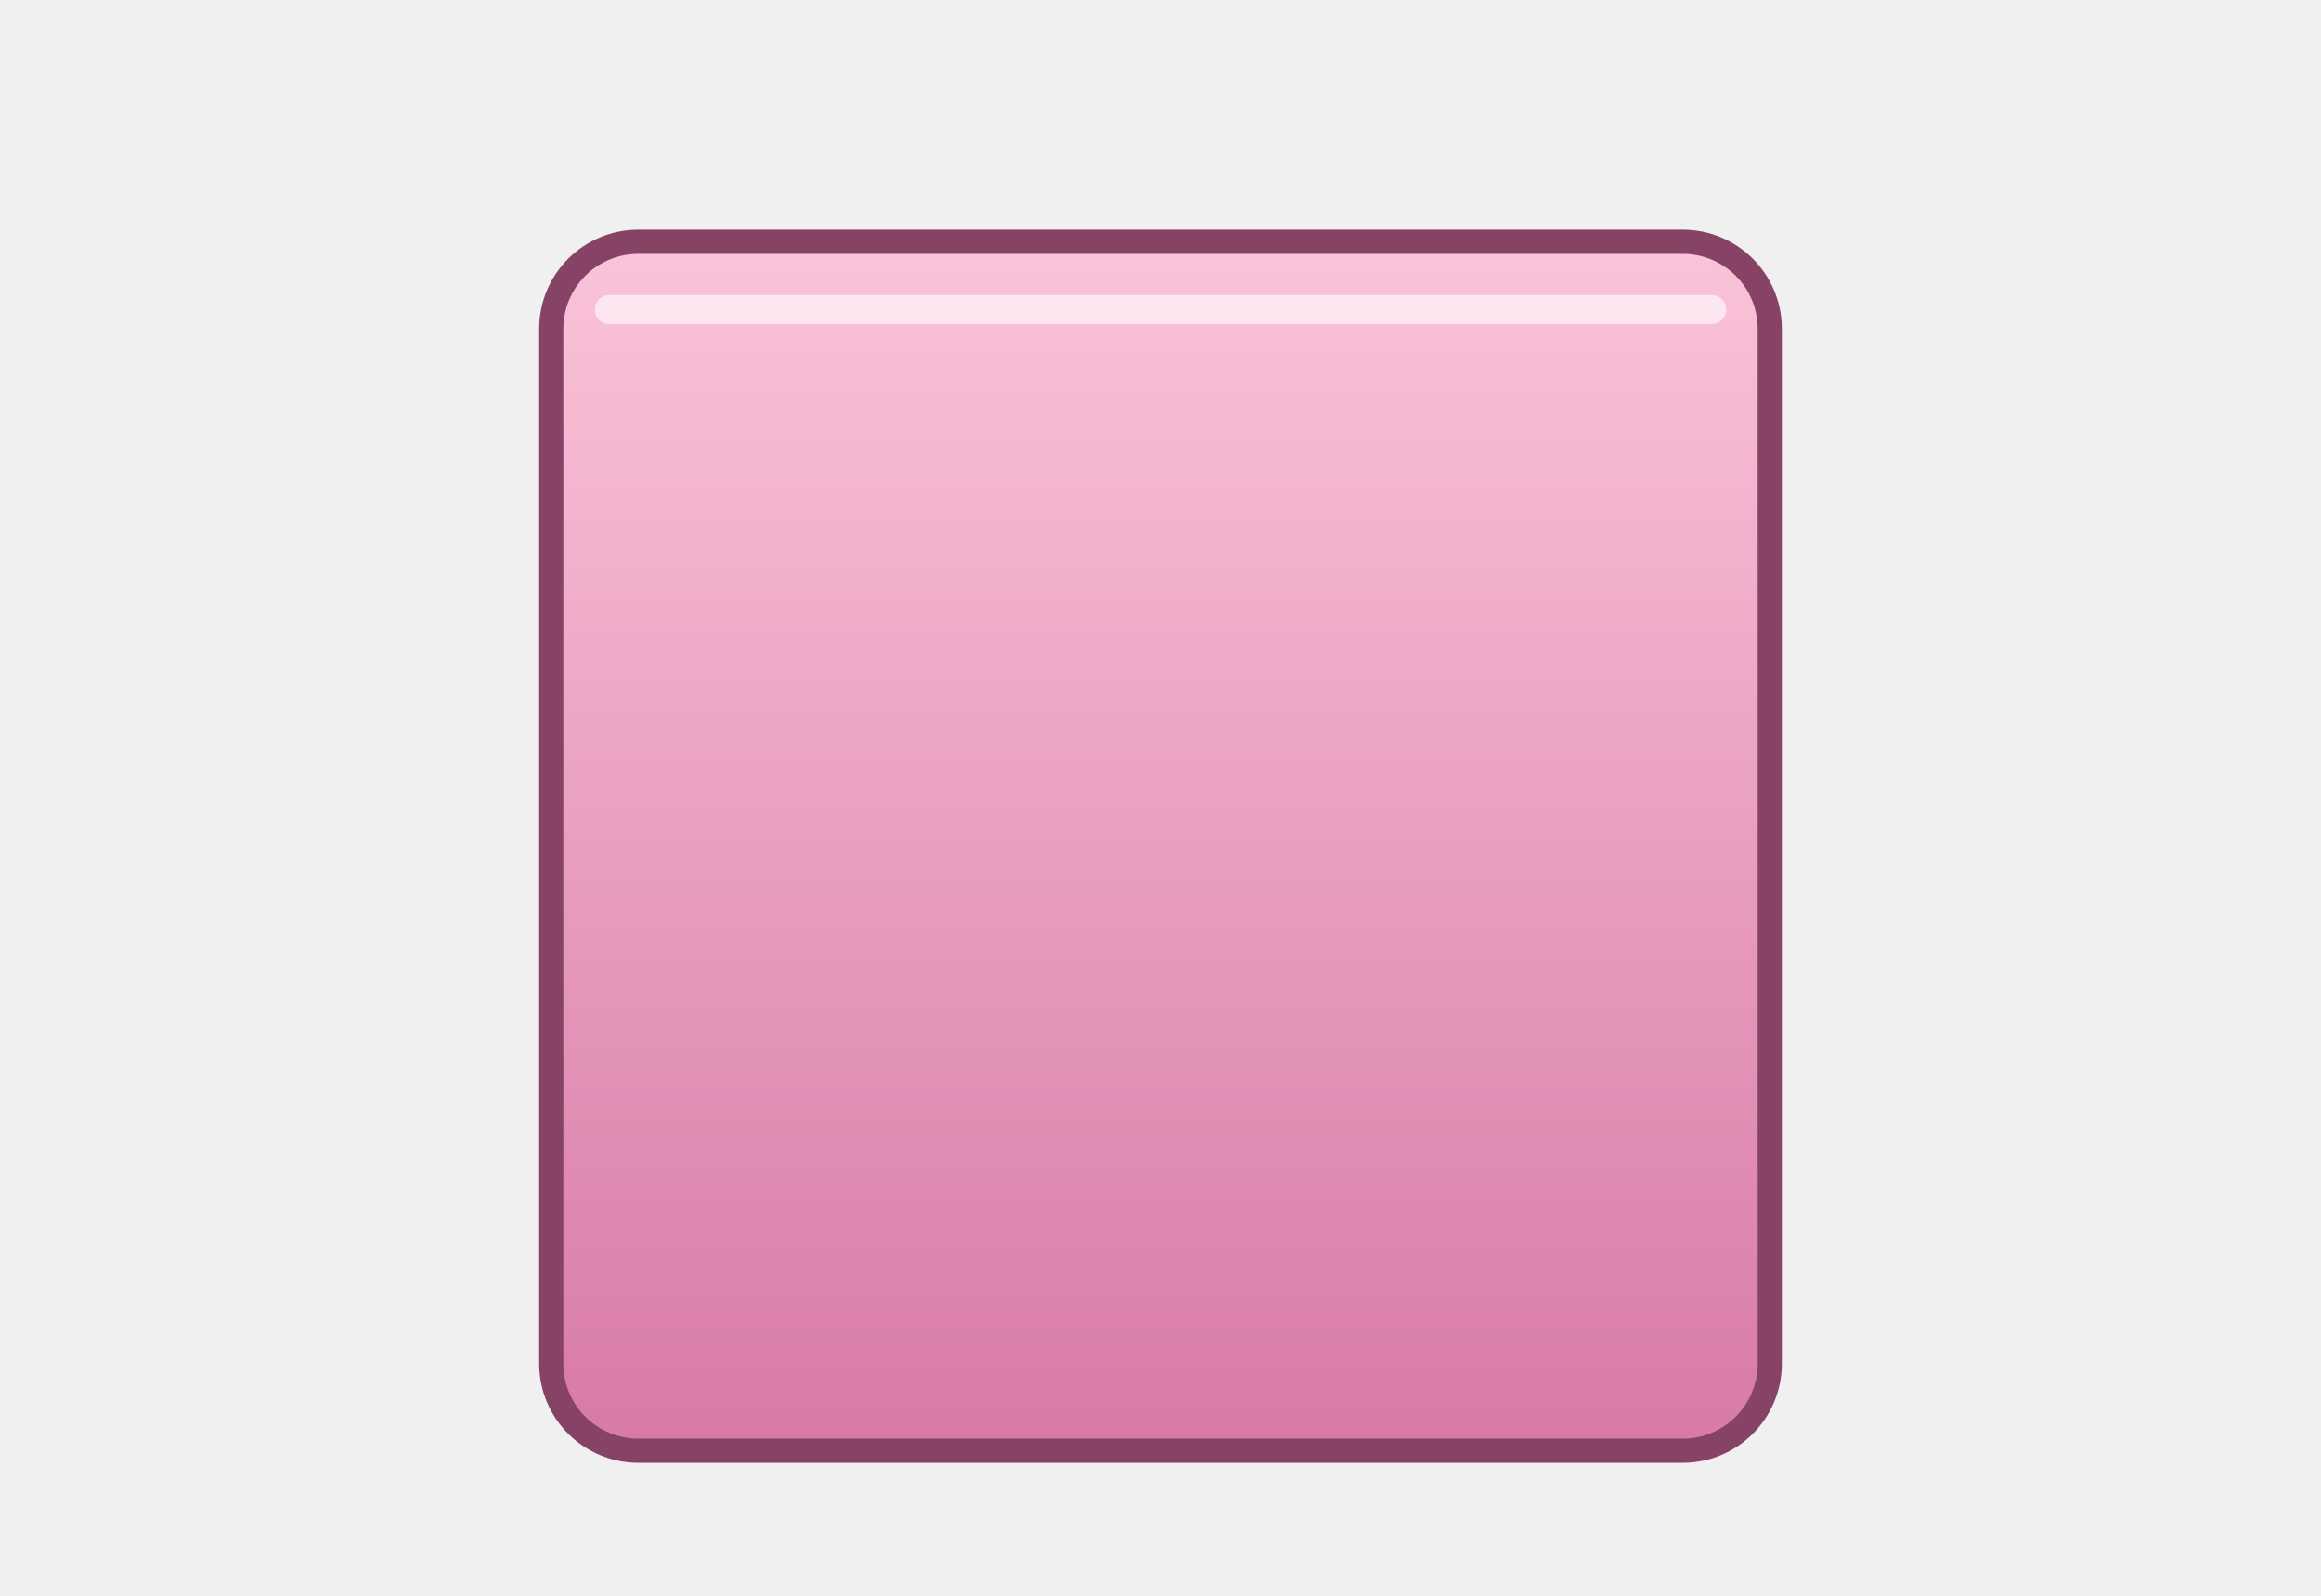
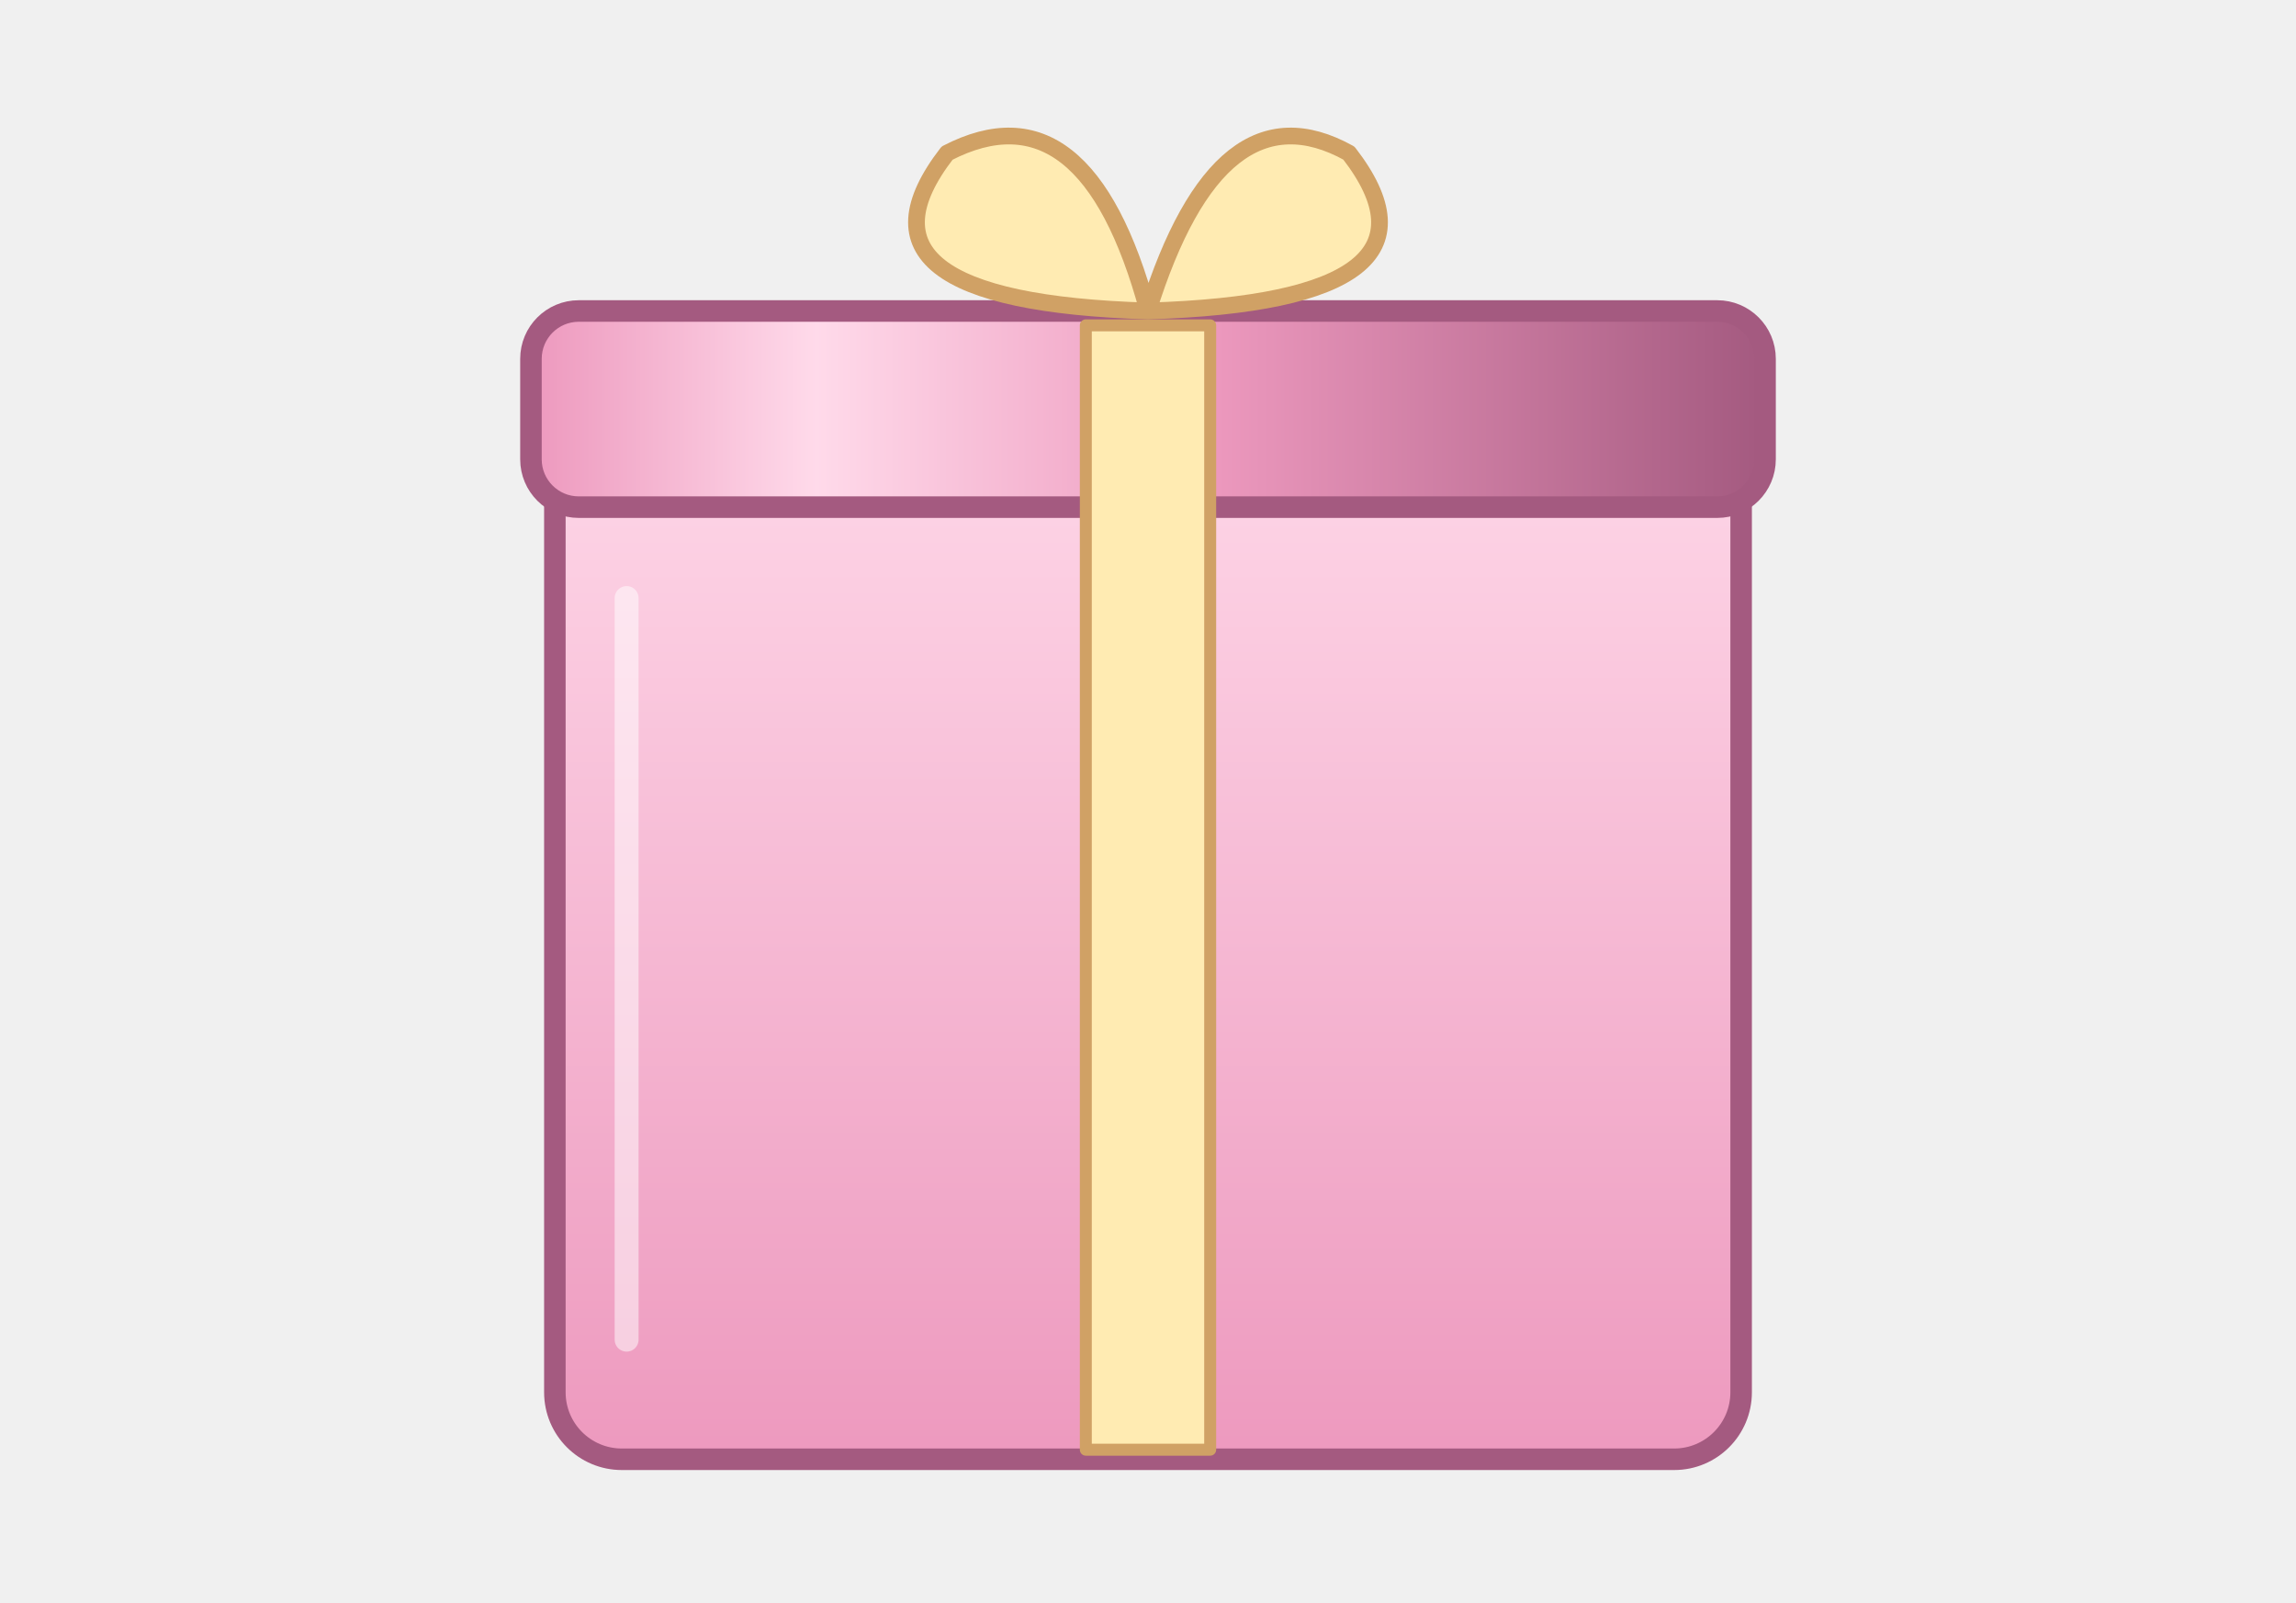
- <svg xmlns="http://www.w3.org/2000/svg" width="480" height="330" viewBox="60 65 480 330">
+ <svg xmlns="http://www.w3.org/2000/svg" width="480" height="335" viewBox="60 60 480 335">
  <defs>
-     <linearGradient id="color" x2="1" y2="0">
-       <stop stop-color="#d779a7" />
-       <stop offset=".25" stop-color="#fac4d9" />
-       <stop offset=".65" stop-color="#d779a7" />
-       <stop offset="1" stop-color="#874366" />
+     <linearGradient id="plano" x2="0" y2="1">
+       <stop stop-color="#ffdaea" />
+       <stop offset="1" stop-color="#ed99be" />
    </linearGradient>
-     <linearGradient id="plano" x2="0" y2="1">
-       <stop stop-color="#fac4d9" />
-       <stop offset="1" stop-color="#d779a7" />
+     <linearGradient id="redondo">
+       <stop stop-color="#ed99be" />
+       <stop offset=".23" stop-color="#ffdaea" />
+       <stop offset=".55" stop-color="#ed99be" />
+       <stop offset="1" stop-color="#a45a80" />
+     </linearGradient>
+     <linearGradient id="vidrio">
+       <stop stop-color="#90cfdf" stop-opacity=".65" />
+       <stop offset=".2" stop-color="#effdff" stop-opacity=".5" />
+       <stop offset=".5" stop-color="#b9e4ee" stop-opacity=".2" />
+       <stop offset="1" stop-color="#70b1cd" stop-opacity=".65" />
    </linearGradient>
  </defs>
-   <g stroke="#874366" stroke-width="5" stroke-linejoin="round" stroke-linecap="round">
-     <rect x="174" y="115" width="252" height="250" rx="18" fill="url(#plano)" />
-     <path d="M186 129H414" stroke="white" stroke-opacity=".6" stroke-width="6" />
+   <g stroke="#a45a80" stroke-width="4.5" stroke-linejoin="round" stroke-linecap="round">
+     <rect x="176" y="137" width="248" height="228" rx="14" fill="url(#plano)" />
+     <rect x="171" y="125" width="258" height="41" rx="10" fill="url(#redondo)" />
+     <path d="M287 128h26v235h-26Z" fill="#ffebb2" stroke="#d0a165" stroke-width="2.5" />
+     <path d="M300 125Q234 123 258 92Q287 77 300 125Q315 77 342 92Q366 123 300 125Z" fill="#ffebb2" stroke="#d0a165" stroke-width="3.5" />
+     <path d="M191 185V340" stroke="white" stroke-opacity=".5" stroke-width="5" />
  </g>
</svg>
